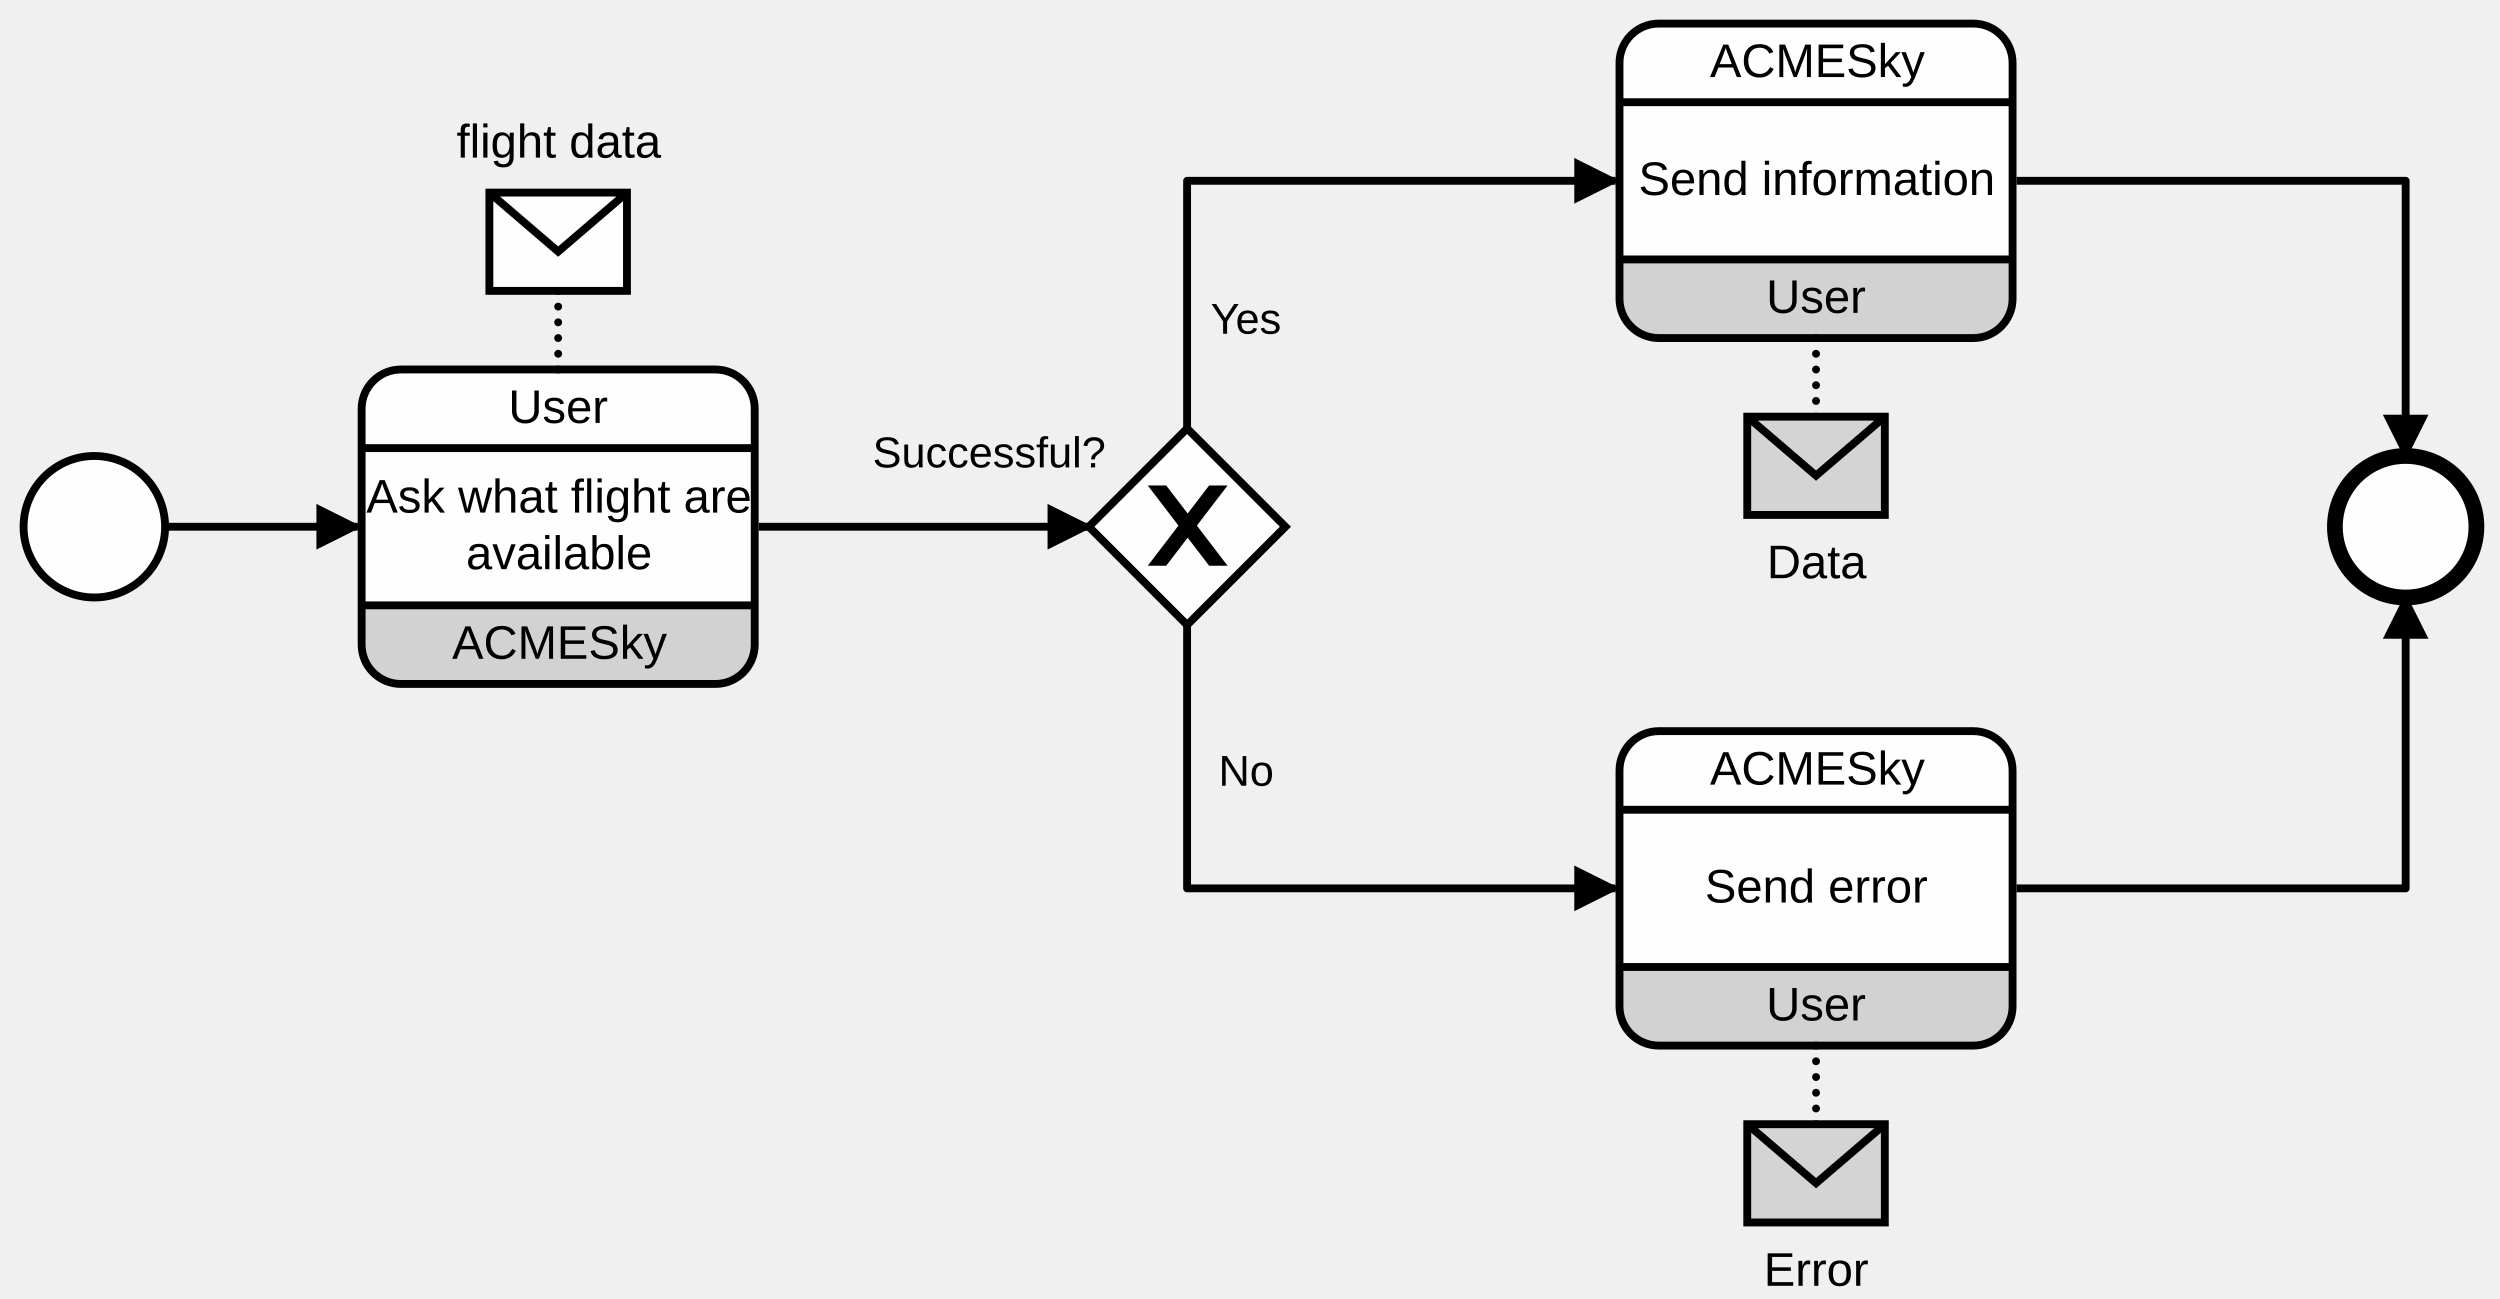
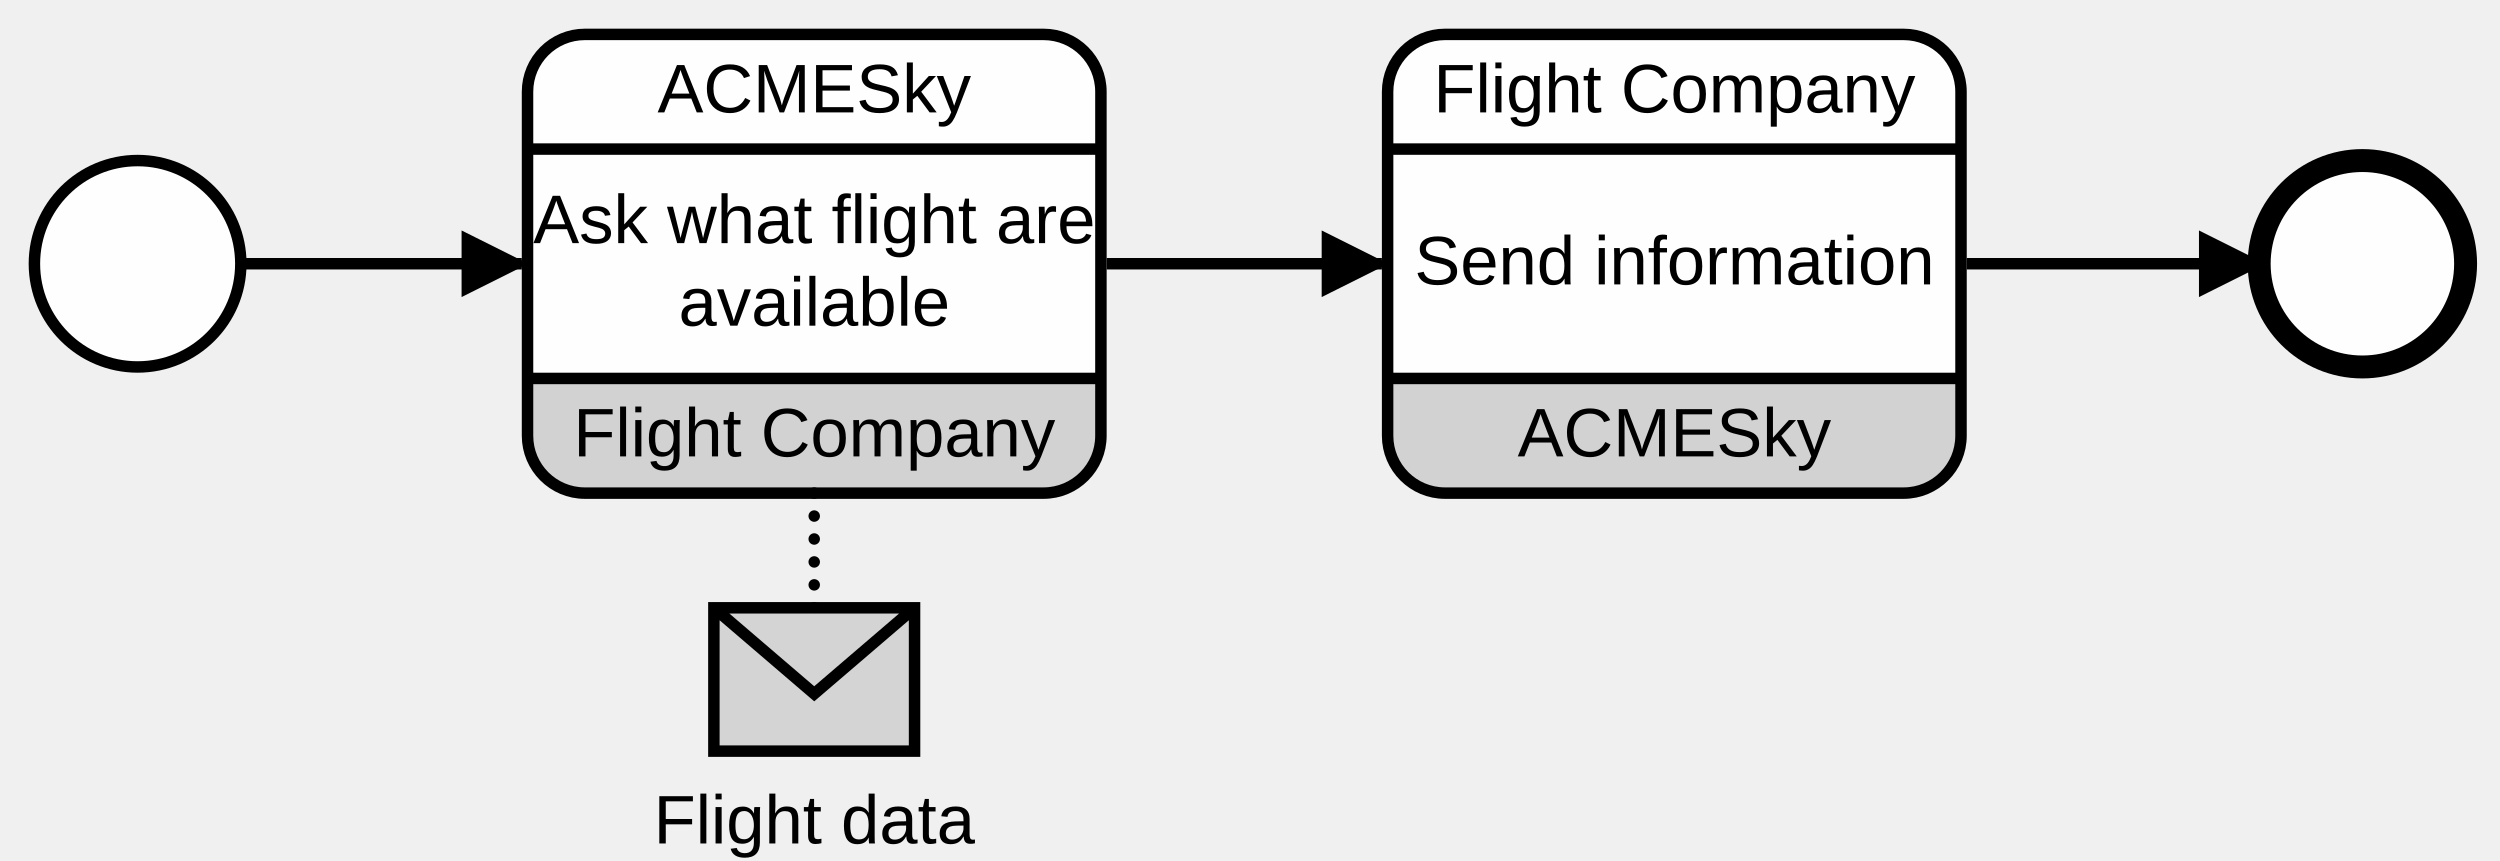
- <svg xmlns="http://www.w3.org/2000/svg" width="636" height="330.396" viewBox="198 234 636 330.396" version="1.1">
+ <svg xmlns="http://www.w3.org/2000/svg" width="436" height="150.1" viewBox="198 322 436 150.1" version="1.1">
  <defs>
-     <marker id="sequenceflow-end-white-black-2iv60ood8ncm57cexjbp7d4ir" viewBox="0 0 20 20" refX="11" refY="10" markerWidth="10" markerHeight="10" orient="auto">
+     <marker id="sequenceflow-end-white-black-8t60t41efq3z7ltio7eh5zto3" viewBox="0 0 20 20" refX="11" refY="10" markerWidth="10" markerHeight="10" orient="auto">
      <path d="M 1 5 L 11 10 L 1 15 Z" style="fill: black; stroke-width: 1px; stroke-linecap: round; stroke-dasharray: 10000px, 1px; stroke: black;" />
    </marker>
  </defs>
  <g class="djs-group">
-     <g class="djs-element djs-connection" data-element-id="Flow_0n7pw4i" style="display: block;">
+     <g class="djs-element djs-connection" data-element-id="SequenceFlow_0dy5er9" style="display: block;">
      <g class="djs-visual">
-         <path d="m  711,280L810,280 L810,350 " style="fill: none; stroke-width: 2px; stroke: black; stroke-linejoin: round; marker-end: url('#sequenceflow-end-white-black-2iv60ood8ncm57cexjbp7d4ir');" />
+         <path d="m  240,368L289,368 " style="fill: none; stroke-width: 2px; stroke: black; stroke-linejoin: round; marker-end: url('#sequenceflow-end-white-black-8t60t41efq3z7ltio7eh5zto3');" />
      </g>
-       <polyline points="711,280 810,280 810,350 " style="fill: none; stroke-opacity: 0; stroke: white; stroke-width: 15px;" class="djs-hit djs-hit-stroke" />
-       <rect x="705" y="274" width="111" height="82" style="fill: none;" class="djs-outline" />
+       <polyline points="240,368 289,368 " style="fill: none; stroke-opacity: 0; stroke: white; stroke-width: 15px;" class="djs-hit djs-hit-stroke" />
+       <rect x="234" y="362" width="61" height="12" style="fill: none;" class="djs-outline" />
    </g>
  </g>
  <g class="djs-group">
-     <g class="djs-element djs-connection" data-element-id="Flow_04imufd" style="display: block;">
+     <g class="djs-element djs-connection" data-element-id="Flow_1nggcdl" style="display: block;">
      <g class="djs-visual">
-         <path d="m  711,460L810,460 L810,386 " style="fill: none; stroke-width: 2px; stroke: black; stroke-linejoin: round; marker-end: url('#sequenceflow-end-white-black-2iv60ood8ncm57cexjbp7d4ir');" />
+         <path d="m  391,368L439,368 " style="fill: none; stroke-width: 2px; stroke: black; stroke-linejoin: round; marker-end: url('#sequenceflow-end-white-black-8t60t41efq3z7ltio7eh5zto3');" />
      </g>
-       <polyline points="711,460 810,460 810,386 " style="fill: none; stroke-opacity: 0; stroke: white; stroke-width: 15px;" class="djs-hit djs-hit-stroke" />
-       <rect x="705" y="380" width="111" height="86" style="fill: none;" class="djs-outline" />
+       <polyline points="391,368 439,368 " style="fill: none; stroke-opacity: 0; stroke: white; stroke-width: 15px;" class="djs-hit djs-hit-stroke" />
+       <rect x="385" y="362" width="60" height="12" style="fill: none;" class="djs-outline" />
    </g>
  </g>
  <g class="djs-group">
-     <g class="djs-element djs-connection" data-element-id="Flow_0k2do34" style="display: block;">
+     <g class="djs-element djs-connection" data-element-id="Flow_1dzbdhk" style="display: block;">
      <g class="djs-visual">
-         <path d="m  500,393L500,460 L609,460 " style="fill: none; stroke-width: 2px; stroke: black; stroke-linejoin: round; marker-end: url('#sequenceflow-end-white-black-2iv60ood8ncm57cexjbp7d4ir');" />
+         <path d="m  541,368L592,368 " style="fill: none; stroke-width: 2px; stroke: black; stroke-linejoin: round; marker-end: url('#sequenceflow-end-white-black-8t60t41efq3z7ltio7eh5zto3');" />
      </g>
-       <polyline points="500,393 500,460 609,460 " style="fill: none; stroke-opacity: 0; stroke: white; stroke-width: 15px;" class="djs-hit djs-hit-stroke" />
-       <rect x="494" y="387" width="121" height="79" style="fill: none;" class="djs-outline" />
-     </g>
-   </g>
-   <g class="djs-group">
-     <g class="djs-element djs-connection" data-element-id="Flow_0g2z1u9" style="display: block;">
-       <g class="djs-visual">
-         <path d="m  500,343L500,280 L609,280 " style="fill: none; stroke-width: 2px; stroke: black; stroke-linejoin: round; marker-end: url('#sequenceflow-end-white-black-2iv60ood8ncm57cexjbp7d4ir');" />
-       </g>
-       <polyline points="500,343 500,280 609,280 " style="fill: none; stroke-opacity: 0; stroke: white; stroke-width: 15px;" class="djs-hit djs-hit-stroke" />
-       <rect x="494" y="274" width="121" height="75" style="fill: none;" class="djs-outline" />
-     </g>
-   </g>
-   <g class="djs-group">
-     <g class="djs-element djs-connection" data-element-id="Flow_1kuio3e" style="display: block;">
-       <g class="djs-visual">
-         <path d="m  391,368L475,368 " style="fill: none; stroke-width: 2px; stroke: black; stroke-linejoin: round; marker-end: url('#sequenceflow-end-white-black-2iv60ood8ncm57cexjbp7d4ir');" />
-       </g>
-       <polyline points="391,368 475,368 " style="fill: none; stroke-opacity: 0; stroke: white; stroke-width: 15px;" class="djs-hit djs-hit-stroke" />
-       <rect x="385" y="362" width="96" height="12" style="fill: none;" class="djs-outline" />
-     </g>
-   </g>
-   <g class="djs-group">
-     <g class="djs-element djs-connection" data-element-id="SequenceFlow_0dy5er9" style="display: block;">
-       <g class="djs-visual">
-         <path d="m  240,368L289,368 " style="fill: none; stroke-width: 2px; stroke: black; stroke-linejoin: round; marker-end: url('#sequenceflow-end-white-black-2iv60ood8ncm57cexjbp7d4ir');" />
-       </g>
-       <polyline points="240,368 289,368 " style="fill: none; stroke-opacity: 0; stroke: white; stroke-width: 15px;" class="djs-hit djs-hit-stroke" />
-       <rect x="234" y="362" width="61" height="12" style="fill: none;" class="djs-outline" />
+       <polyline points="541,368 592,368 " style="fill: none; stroke-opacity: 0; stroke: white; stroke-width: 15px;" class="djs-hit djs-hit-stroke" />
+       <rect x="535" y="362" width="63" height="12" style="fill: none;" class="djs-outline" />
    </g>
  </g>
  <g class="djs-group">
    <g class="djs-element djs-shape" data-element-id="StartEvent_00yy9i8" transform="matrix(1, 0, 0, 1, 204, 350)" style="display: block;">
      <g class="djs-visual">
        <circle cx="18" cy="18" r="18" style="stroke: black; stroke-width: 2px; fill: white; fill-opacity: 0.95;" />
      </g>
      <rect style="fill: none; stroke-opacity: 0; stroke: white; stroke-width: 15px;" class="djs-hit djs-hit-all" x="0" y="0" width="36" height="36" />
      <rect x="-6" y="-6" width="48" height="48" style="fill: none;" class="djs-outline" />
    </g>
  </g>
  <g class="djs-group">
    <g class="djs-element djs-shape" data-element-id="ChoreographyTask_0hy9n0g" transform="matrix(1, 0, 0, 1, 290, 328)" style="display: block;">
      <g class="djs-visual">
        <path d="M10,0a10,10,0,0,0,-10,10l0,60a10,10,0,0,0,10,10l80,0a10,10,0,0,0,10,-10l0,-60a10,10,0,0,0,-10,-10z" style="fill: white; fill-opacity: 0.95; stroke: black; stroke-width: 2px;" />
        <text style="font-family: Arial, sans-serif; font-size: 12px; font-weight: normal; fill: black;" lineHeight="1.2" class="djs-label" transform="translate(0, 20)">
-           <tspan x="1.2" y="16.4">Ask what flight are</tspan>
-           <tspan x="26.55" y="30.8">available</tspan>
+           <tspan x="1" y="16.4">Ask what flight are</tspan>
+           <tspan x="26.333" y="30.8">available</tspan>
        </text>
      </g>
      <rect style="fill: none; stroke-opacity: 0; stroke: white; stroke-width: 15px;" class="djs-hit djs-hit-all" x="0" y="0" width="100" height="80" />
      <rect x="-6" y="-6" width="112" height="92" style="fill: none;" class="djs-outline" />
    </g>
    <g class="djs-children">
      <g class="djs-group">
        <g class="djs-element djs-shape" data-element-id="Participant_06qakjv_ChoreographyTask_0hy9n0g" transform="matrix(1, 0, 0, 1, 290, 328)" style="display: block;">
          <g class="djs-visual">
            <path d="M0,20l100,0" style="stroke: black; stroke-width: 2px;" />
            <text style="font-family: Arial, sans-serif; font-size: 12px; font-weight: normal; fill: black;" lineHeight="1.2" class="djs-label" transform="translate(0, 0)">
-               <tspan x="37.333" y="13.6">User</tspan>
+               <tspan x="22.667" y="13.6">ACMESky</tspan>
            </text>
          </g>
+           <rect x="-6" y="-6" width="112" height="32" style="fill: none;" class="djs-outline" />
          <rect style="fill: none; stroke-opacity: 0; stroke: white; stroke-width: 15px;" class="djs-hit djs-hit-all" x="0" y="0" width="100" height="20" />
-           <rect x="-6" y="-6" width="112" height="32" style="fill: none;" class="djs-outline" />
        </g>
        <g class="djs-children">
          <g class="djs-group">
-             <g class="djs-element djs-shape" data-element-id="Message_1pam53q" transform="matrix(1, 0, 0, 1, 322.5, 283)" style="display: block;">
+             <g class="djs-element djs-shape" data-element-id="Message_1pam53q" transform="matrix(1, 0, 0, 1, 322.5, 283)" style="display: none;">
              <g class="djs-visual">
                <path d="M17.5,25l0,20" style="stroke: black; stroke-width: 2px; stroke-dasharray: 0px, 4px; stroke-linecap: round;" />
                <path d="M0,0l0,25l35,0l0,-25zM0,0l17.5,15l17.5,-15" style="stroke: black; stroke-width: 2px; fill: white; fill-opacity: 0.95;" />
                <text style="font-family: Arial, sans-serif; font-size: 12px; font-weight: normal; fill: black;" lineHeight="1.2" class="djs-label" transform="translate(-32.5, -25)">
-                   <tspan x="24.15" y="16.1">flight data</tspan>
+                   <tspan x="24" y="16.1">flight data</tspan>
                </text>
              </g>
              <rect style="fill: none; stroke-opacity: 0; stroke: white; stroke-width: 15px;" class="djs-hit djs-hit-all" x="0" y="0" width="35" height="25" />
              <rect x="-6" y="-6" width="47" height="37" style="fill: none;" class="djs-outline" />
            </g>
          </g>
        </g>
      </g>
      <g class="djs-group">
        <g class="djs-element djs-shape" data-element-id="Participant_0mgz9si_ChoreographyTask_0hy9n0g" transform="matrix(1, 0, 0, 1, 290, 388)" style="display: block;">
          <g class="djs-visual">
            <path d="M100,0l-100,0l0,10a10,10,0,0,0,10,10l80,0a10,10,0,0,0,10,-10z" style="fill: black; fill-opacity: 0.172;" />
            <path d="M0,0l100,0" style="stroke: black; stroke-width: 2px;" />
            <text style="font-family: Arial, sans-serif; font-size: 12px; font-weight: normal; fill: black;" lineHeight="1.2" class="djs-label" transform="translate(0, 0)">
-               <tspan x="23.008" y="13.6">ACMESky</tspan>
+               <tspan x="8" y="13.6">Flight Company</tspan>
            </text>
          </g>
+           <rect x="-6" y="-6" width="112" height="32" style="fill: none;" class="djs-outline" />
          <rect style="fill: none; stroke-opacity: 0; stroke: white; stroke-width: 15px;" class="djs-hit djs-hit-all" x="0" y="0" width="100" height="20" />
-           <rect x="-6" y="-6" width="112" height="32" style="fill: none;" class="djs-outline" />
+         </g>
+         <g class="djs-children">
+           <g class="djs-group">
+             <g class="djs-element djs-shape" data-element-id="Message_17bg5jx" transform="matrix(1, 0, 0, 1, 322.5, 428)" style="display: block;">
+               <g class="djs-visual">
+                 <path d="M17.5,-20l0,20" style="stroke: black; stroke-width: 2px; stroke-dasharray: 0px, 4px; stroke-linecap: round;" />
+                 <path d="M0,0l0,25l35,0l0,-25zM0,0l17.5,15l17.5,-15" style="stroke: black; stroke-width: 2px; fill: rgb(211, 211, 211); fill-opacity: 0.95;" />
+                 <text style="font-family: Arial, sans-serif; font-size: 12px; font-weight: normal; fill: black;" lineHeight="1.2" class="djs-label" transform="translate(-32.5, 25)">
+                   <tspan x="22" y="16.1">Flight data</tspan>
+                 </text>
+               </g>
+               <rect style="fill: none; stroke-opacity: 0; stroke: white; stroke-width: 15px;" class="djs-hit djs-hit-all" x="0" y="0" width="35" height="25" />
+               <rect x="-6" y="-6" width="47" height="37" style="fill: none;" class="djs-outline" />
+             </g>
+           </g>
        </g>
      </g>
    </g>
  </g>
  <g class="djs-group">
-     <g class="djs-element djs-shape" data-element-id="Gateway_0nqlvbe" transform="matrix(1, 0, 0, 1, 475, 343)" style="display: block;">
-       <g class="djs-visual">
-         <polygon points="25,0 50,25 25,50 0,25" style="stroke: black; stroke-width: 2px; fill: white; fill-opacity: 0.95;" />
-         <path d="m 16,15 7.429,9.714 -7.429,9.714 3.429,0 5.714,-7.464 5.714,7.464 3.429,0 -7.429,-9.714 7.429,-9.714 -3.429,0 -5.714,7.464 -5.714,-7.464 -3.429,0 z" style="fill: black; stroke-width: 1px; stroke: black;" />
-       </g>
-       <rect style="fill: none; stroke-opacity: 0; stroke: white; stroke-width: 15px;" class="djs-hit djs-hit-all" x="0" y="0" width="50" height="50" />
-       <rect x="-6" y="-6" width="62" height="62" style="fill: none;" class="djs-outline" />
-     </g>
-   </g>
-   <g class="djs-group">
-     <g class="djs-element djs-shape" data-element-id="Gateway_0nqlvbe_label" transform="matrix(1, 0, 0, 1, 420, 343)" style="display: block;">
-       <g class="djs-visual">
-         <text style="font-family: Arial, sans-serif; font-size: 11px; font-weight: normal; fill: black;" lineHeight="1.2" class="djs-label">
-           <tspan x="0" y="9.9">Successful?</tspan>
-         </text>
-       </g>
-       <rect style="fill: none; stroke-opacity: 0; stroke: white; stroke-width: 15px;" class="djs-hit djs-hit-all" x="0" y="0" width="60" height="14" />
-       <rect x="-6" y="-6" width="72" height="26" style="fill: none;" class="djs-outline" />
-     </g>
-   </g>
-   <g class="djs-group">
-     <g class="djs-element djs-shape" data-element-id="ChoreographyTask_1ra6g5z" transform="matrix(1, 0, 0, 1, 610, 240)" style="display: block;">
+     <g class="djs-element djs-shape" data-element-id="ChoreographyTask_0ou0br7" transform="matrix(1, 0, 0, 1, 440, 328)" style="display: block;">
      <g class="djs-visual">
        <path d="M10,0a10,10,0,0,0,-10,10l0,60a10,10,0,0,0,10,10l80,0a10,10,0,0,0,10,-10l0,-60a10,10,0,0,0,-10,-10z" style="fill: white; fill-opacity: 0.95; stroke: black; stroke-width: 2px;" />
        <text style="font-family: Arial, sans-serif; font-size: 12px; font-weight: normal; fill: black;" lineHeight="1.2" class="djs-label" transform="translate(0, 20)">
-           <tspan x="4.833" y="23.6">Send information</tspan>
+           <tspan x="4.667" y="23.6">Send information</tspan>
        </text>
      </g>
      <rect style="fill: none; stroke-opacity: 0; stroke: white; stroke-width: 15px;" class="djs-hit djs-hit-all" x="0" y="0" width="100" height="80" />
      <rect x="-6" y="-6" width="112" height="92" style="fill: none;" class="djs-outline" />
    </g>
    <g class="djs-children">
      <g class="djs-group">
-         <g class="djs-element djs-shape" data-element-id="Participant_0mgz9si_ChoreographyTask_1ra6g5z" transform="matrix(1, 0, 0, 1, 610, 240)" style="display: block;">
+         <g class="djs-element djs-shape" data-element-id="ParticipantBand_14ongeh" transform="matrix(1, 0, 0, 1, 440, 328)" style="display: block;">
          <g class="djs-visual">
            <path d="M0,20l100,0" style="stroke: black; stroke-width: 2px;" />
            <text style="font-family: Arial, sans-serif; font-size: 12px; font-weight: normal; fill: black;" lineHeight="1.2" class="djs-label" transform="translate(0, 0)">
-               <tspan x="23.008" y="13.6">ACMESky</tspan>
+               <tspan x="8" y="13.6">Flight Company</tspan>
            </text>
          </g>
+           <rect x="-6" y="-6" width="112" height="32" style="fill: none;" class="djs-outline" />
          <rect style="fill: none; stroke-opacity: 0; stroke: white; stroke-width: 15px;" class="djs-hit djs-hit-all" x="0" y="0" width="100" height="20" />
-           <rect x="-6" y="-6" width="112" height="32" style="fill: none;" class="djs-outline" />
        </g>
        <g class="djs-children">
          <g class="djs-group">
-             <g class="djs-element djs-shape" data-element-id="Message_19muwnk" transform="matrix(1, 0, 0, 1, 642.5, 195)" style="display: none;">
+             <g class="djs-element djs-shape" data-element-id="Message_1gibtae" transform="matrix(1, 0, 0, 1, 472.5, 283)" style="display: none;">
              <g class="djs-visual">
                <path d="M17.5,25l0,20" style="stroke: black; stroke-width: 2px; stroke-dasharray: 0px, 4px; stroke-linecap: round;" />
                <path d="M0,0l0,25l35,0l0,-25zM0,0l17.5,15l17.5,-15" style="stroke: black; stroke-width: 2px; fill: white; fill-opacity: 0.95;" />
              </g>
              <rect style="fill: none; stroke-opacity: 0; stroke: white; stroke-width: 15px;" class="djs-hit djs-hit-all" x="0" y="0" width="35" height="25" />
              <rect x="-6" y="-6" width="47" height="37" style="fill: none;" class="djs-outline" />
            </g>
          </g>
        </g>
      </g>
      <g class="djs-group">
-         <g class="djs-element djs-shape" data-element-id="Participant_06qakjv_ChoreographyTask_1ra6g5z" transform="matrix(1, 0, 0, 1, 610, 300)" style="display: block;">
+         <g class="djs-element djs-shape" data-element-id="ParticipantBand_0ndiesv" transform="matrix(1, 0, 0, 1, 440, 388)" style="display: block;">
          <g class="djs-visual">
            <path d="M100,0l-100,0l0,10a10,10,0,0,0,10,10l80,0a10,10,0,0,0,10,-10z" style="fill: black; fill-opacity: 0.172;" />
            <path d="M0,0l100,0" style="stroke: black; stroke-width: 2px;" />
            <text style="font-family: Arial, sans-serif; font-size: 12px; font-weight: normal; fill: black;" lineHeight="1.2" class="djs-label" transform="translate(0, 0)">
-               <tspan x="37.333" y="13.6">User</tspan>
+               <tspan x="22.667" y="13.6">ACMESky</tspan>
            </text>
          </g>
+           <rect x="-6" y="-6" width="112" height="32" style="fill: none;" class="djs-outline" />
          <rect style="fill: none; stroke-opacity: 0; stroke: white; stroke-width: 15px;" class="djs-hit djs-hit-all" x="0" y="0" width="100" height="20" />
-           <rect x="-6" y="-6" width="112" height="32" style="fill: none;" class="djs-outline" />
-         </g>
-         <g class="djs-children">
-           <g class="djs-group">
-             <g class="djs-element djs-shape" data-element-id="Message_1scmpgz" transform="matrix(1, 0, 0, 1, 642.5, 340)" style="display: block;">
-               <g class="djs-visual">
-                 <path d="M17.5,-20l0,20" style="stroke: black; stroke-width: 2px; stroke-dasharray: 0px, 4px; stroke-linecap: round;" />
-                 <path d="M0,0l0,25l35,0l0,-25zM0,0l17.5,15l17.5,-15" style="stroke: black; stroke-width: 2px; fill: rgb(211, 211, 211); fill-opacity: 0.95;" />
-                 <text style="font-family: Arial, sans-serif; font-size: 12px; font-weight: normal; fill: black;" lineHeight="1.2" class="djs-label" transform="translate(-32.5, 25)">
-                   <tspan x="37.492" y="16.1">Data</tspan>
-                 </text>
-               </g>
-               <rect style="fill: none; stroke-opacity: 0; stroke: white; stroke-width: 15px;" class="djs-hit djs-hit-all" x="0" y="0" width="35" height="25" />
-               <rect x="-6" y="-6" width="47" height="37" style="fill: none;" class="djs-outline" />
-             </g>
-           </g>
        </g>
      </g>
    </g>
  </g>
  <g class="djs-group">
-     <g class="djs-element djs-shape" data-element-id="ChoreographyTask_1fo3zii" transform="matrix(1, 0, 0, 1, 610, 420)" style="display: block;">
-       <g class="djs-visual">
-         <path d="M10,0a10,10,0,0,0,-10,10l0,60a10,10,0,0,0,10,10l80,0a10,10,0,0,0,10,-10l0,-60a10,10,0,0,0,-10,-10z" style="fill: white; fill-opacity: 0.95; stroke: black; stroke-width: 2px;" />
-         <text style="font-family: Arial, sans-serif; font-size: 12px; font-weight: normal; fill: black;" lineHeight="1.2" class="djs-label" transform="translate(0, 20)">
-           <tspan x="21.725" y="23.6">Send error</tspan>
-         </text>
-       </g>
-       <rect style="fill: none; stroke-opacity: 0; stroke: white; stroke-width: 15px;" class="djs-hit djs-hit-all" x="0" y="0" width="100" height="80" />
-       <rect x="-6" y="-6" width="112" height="92" style="fill: none;" class="djs-outline" />
-     </g>
-     <g class="djs-children">
-       <g class="djs-group">
-         <g class="djs-element djs-shape" data-element-id="Participant_0mgz9si_ChoreographyTask_1fo3zii" transform="matrix(1, 0, 0, 1, 610, 420)" style="display: block;">
-           <g class="djs-visual">
-             <path d="M0,20l100,0" style="stroke: black; stroke-width: 2px;" />
-             <text style="font-family: Arial, sans-serif; font-size: 12px; font-weight: normal; fill: black;" lineHeight="1.2" class="djs-label" transform="translate(0, 0)">
-               <tspan x="23.008" y="13.6">ACMESky</tspan>
-             </text>
-           </g>
-           <rect style="fill: none; stroke-opacity: 0; stroke: white; stroke-width: 15px;" class="djs-hit djs-hit-all" x="0" y="0" width="100" height="20" />
-           <rect x="-6" y="-6" width="112" height="32" style="fill: none;" class="djs-outline" />
-         </g>
-         <g class="djs-children">
-           <g class="djs-group">
-             <g class="djs-element djs-shape" data-element-id="Message_0sn6zqi" transform="matrix(1, 0, 0, 1, 642.5, 375)" style="display: none;">
-               <g class="djs-visual">
-                 <path d="M17.5,25l0,20" style="stroke: black; stroke-width: 2px; stroke-dasharray: 0px, 4px; stroke-linecap: round;" />
-                 <path d="M0,0l0,25l35,0l0,-25zM0,0l17.5,15l17.5,-15" style="stroke: black; stroke-width: 2px; fill: white; fill-opacity: 0.95;" />
-               </g>
-               <rect style="fill: none; stroke-opacity: 0; stroke: white; stroke-width: 15px;" class="djs-hit djs-hit-all" x="0" y="0" width="35" height="25" />
-               <rect x="-6" y="-6" width="47" height="37" style="fill: none;" class="djs-outline" />
-             </g>
-           </g>
-         </g>
-       </g>
-       <g class="djs-group">
-         <g class="djs-element djs-shape" data-element-id="Participant_06qakjv_ChoreographyTask_1fo3zii" transform="matrix(1, 0, 0, 1, 610, 480)" style="display: block;">
-           <g class="djs-visual">
-             <path d="M100,0l-100,0l0,10a10,10,0,0,0,10,10l80,0a10,10,0,0,0,10,-10z" style="fill: black; fill-opacity: 0.172;" />
-             <path d="M0,0l100,0" style="stroke: black; stroke-width: 2px;" />
-             <text style="font-family: Arial, sans-serif; font-size: 12px; font-weight: normal; fill: black;" lineHeight="1.2" class="djs-label" transform="translate(0, 0)">
-               <tspan x="37.333" y="13.6">User</tspan>
-             </text>
-           </g>
-           <rect style="fill: none; stroke-opacity: 0; stroke: white; stroke-width: 15px;" class="djs-hit djs-hit-all" x="0" y="0" width="100" height="20" />
-           <rect x="-6" y="-6" width="112" height="32" style="fill: none;" class="djs-outline" />
-         </g>
-         <g class="djs-children">
-           <g class="djs-group">
-             <g class="djs-element djs-shape" data-element-id="Message_1lbrlxy" transform="matrix(1, 0, 0, 1, 642.5, 520)" style="display: block;">
-               <g class="djs-visual">
-                 <path d="M17.5,-20l0,20" style="stroke: black; stroke-width: 2px; stroke-dasharray: 0px, 4px; stroke-linecap: round;" />
-                 <path d="M0,0l0,25l35,0l0,-25zM0,0l17.5,15l17.5,-15" style="stroke: black; stroke-width: 2px; fill: rgb(211, 211, 211); fill-opacity: 0.95;" />
-                 <text style="font-family: Arial, sans-serif; font-size: 12px; font-weight: normal; fill: black;" lineHeight="1.2" class="djs-label" transform="translate(-32.5, 25)">
-                   <tspan x="36.708" y="16.1">Error</tspan>
-                 </text>
-               </g>
-               <rect style="fill: none; stroke-opacity: 0; stroke: white; stroke-width: 15px;" class="djs-hit djs-hit-all" x="0" y="0" width="35" height="25" />
-               <rect x="-6" y="-6" width="47" height="37" style="fill: none;" class="djs-outline" />
-             </g>
-           </g>
-         </g>
-       </g>
-     </g>
-   </g>
-   <g class="djs-group">
-     <g class="djs-element djs-shape" data-element-id="Event_1au9ph2" transform="matrix(1, 0, 0, 1, 792, 350)" style="display: block;">
+     <g class="djs-element djs-shape" data-element-id="Event_1abf2k7" transform="matrix(1, 0, 0, 1, 592, 350)" style="display: block;">
      <g class="djs-visual">
        <circle cx="18" cy="18" r="18" style="stroke: black; stroke-width: 4px; fill: white; fill-opacity: 0.95;" />
      </g>
      <rect style="fill: none; stroke-opacity: 0; stroke: white; stroke-width: 15px;" class="djs-hit djs-hit-all" x="0" y="0" width="36" height="36" />
      <rect x="-6" y="-6" width="48" height="48" style="fill: none;" class="djs-outline" />
    </g>
  </g>
-   <g class="djs-group">
-     <g class="djs-element djs-shape" data-element-id="Flow_0g2z1u9_label" transform="matrix(1, 0, 0, 1, 506, 309)" style="display: block;">
-       <g class="djs-visual">
-         <text style="font-family: Arial, sans-serif; font-size: 11px; font-weight: normal; fill: black;" lineHeight="1.2" class="djs-label">
-           <tspan x="0" y="9.9">Yes</tspan>
-         </text>
-       </g>
-       <rect style="fill: none; stroke-opacity: 0; stroke: white; stroke-width: 15px;" class="djs-hit djs-hit-all" x="0" y="0" width="18" height="14" />
-       <rect x="-6" y="-6" width="30" height="26" style="fill: none;" class="djs-outline" />
-     </g>
-   </g>
-   <g class="djs-group">
-     <g class="djs-element djs-shape" data-element-id="Flow_0k2do34_label" transform="matrix(1, 0, 0, 1, 508, 424)" style="display: block;">
-       <g class="djs-visual">
-         <text style="font-family: Arial, sans-serif; font-size: 11px; font-weight: normal; fill: black;" lineHeight="1.2" class="djs-label">
-           <tspan x="0" y="9.9">No</tspan>
-         </text>
-       </g>
-       <rect style="fill: none; stroke-opacity: 0; stroke: white; stroke-width: 15px;" class="djs-hit djs-hit-all" x="0" y="0" width="15" height="14" />
-       <rect x="-6" y="-6" width="27" height="26" style="fill: none;" class="djs-outline" />
-     </g>
-   </g>
</svg>
